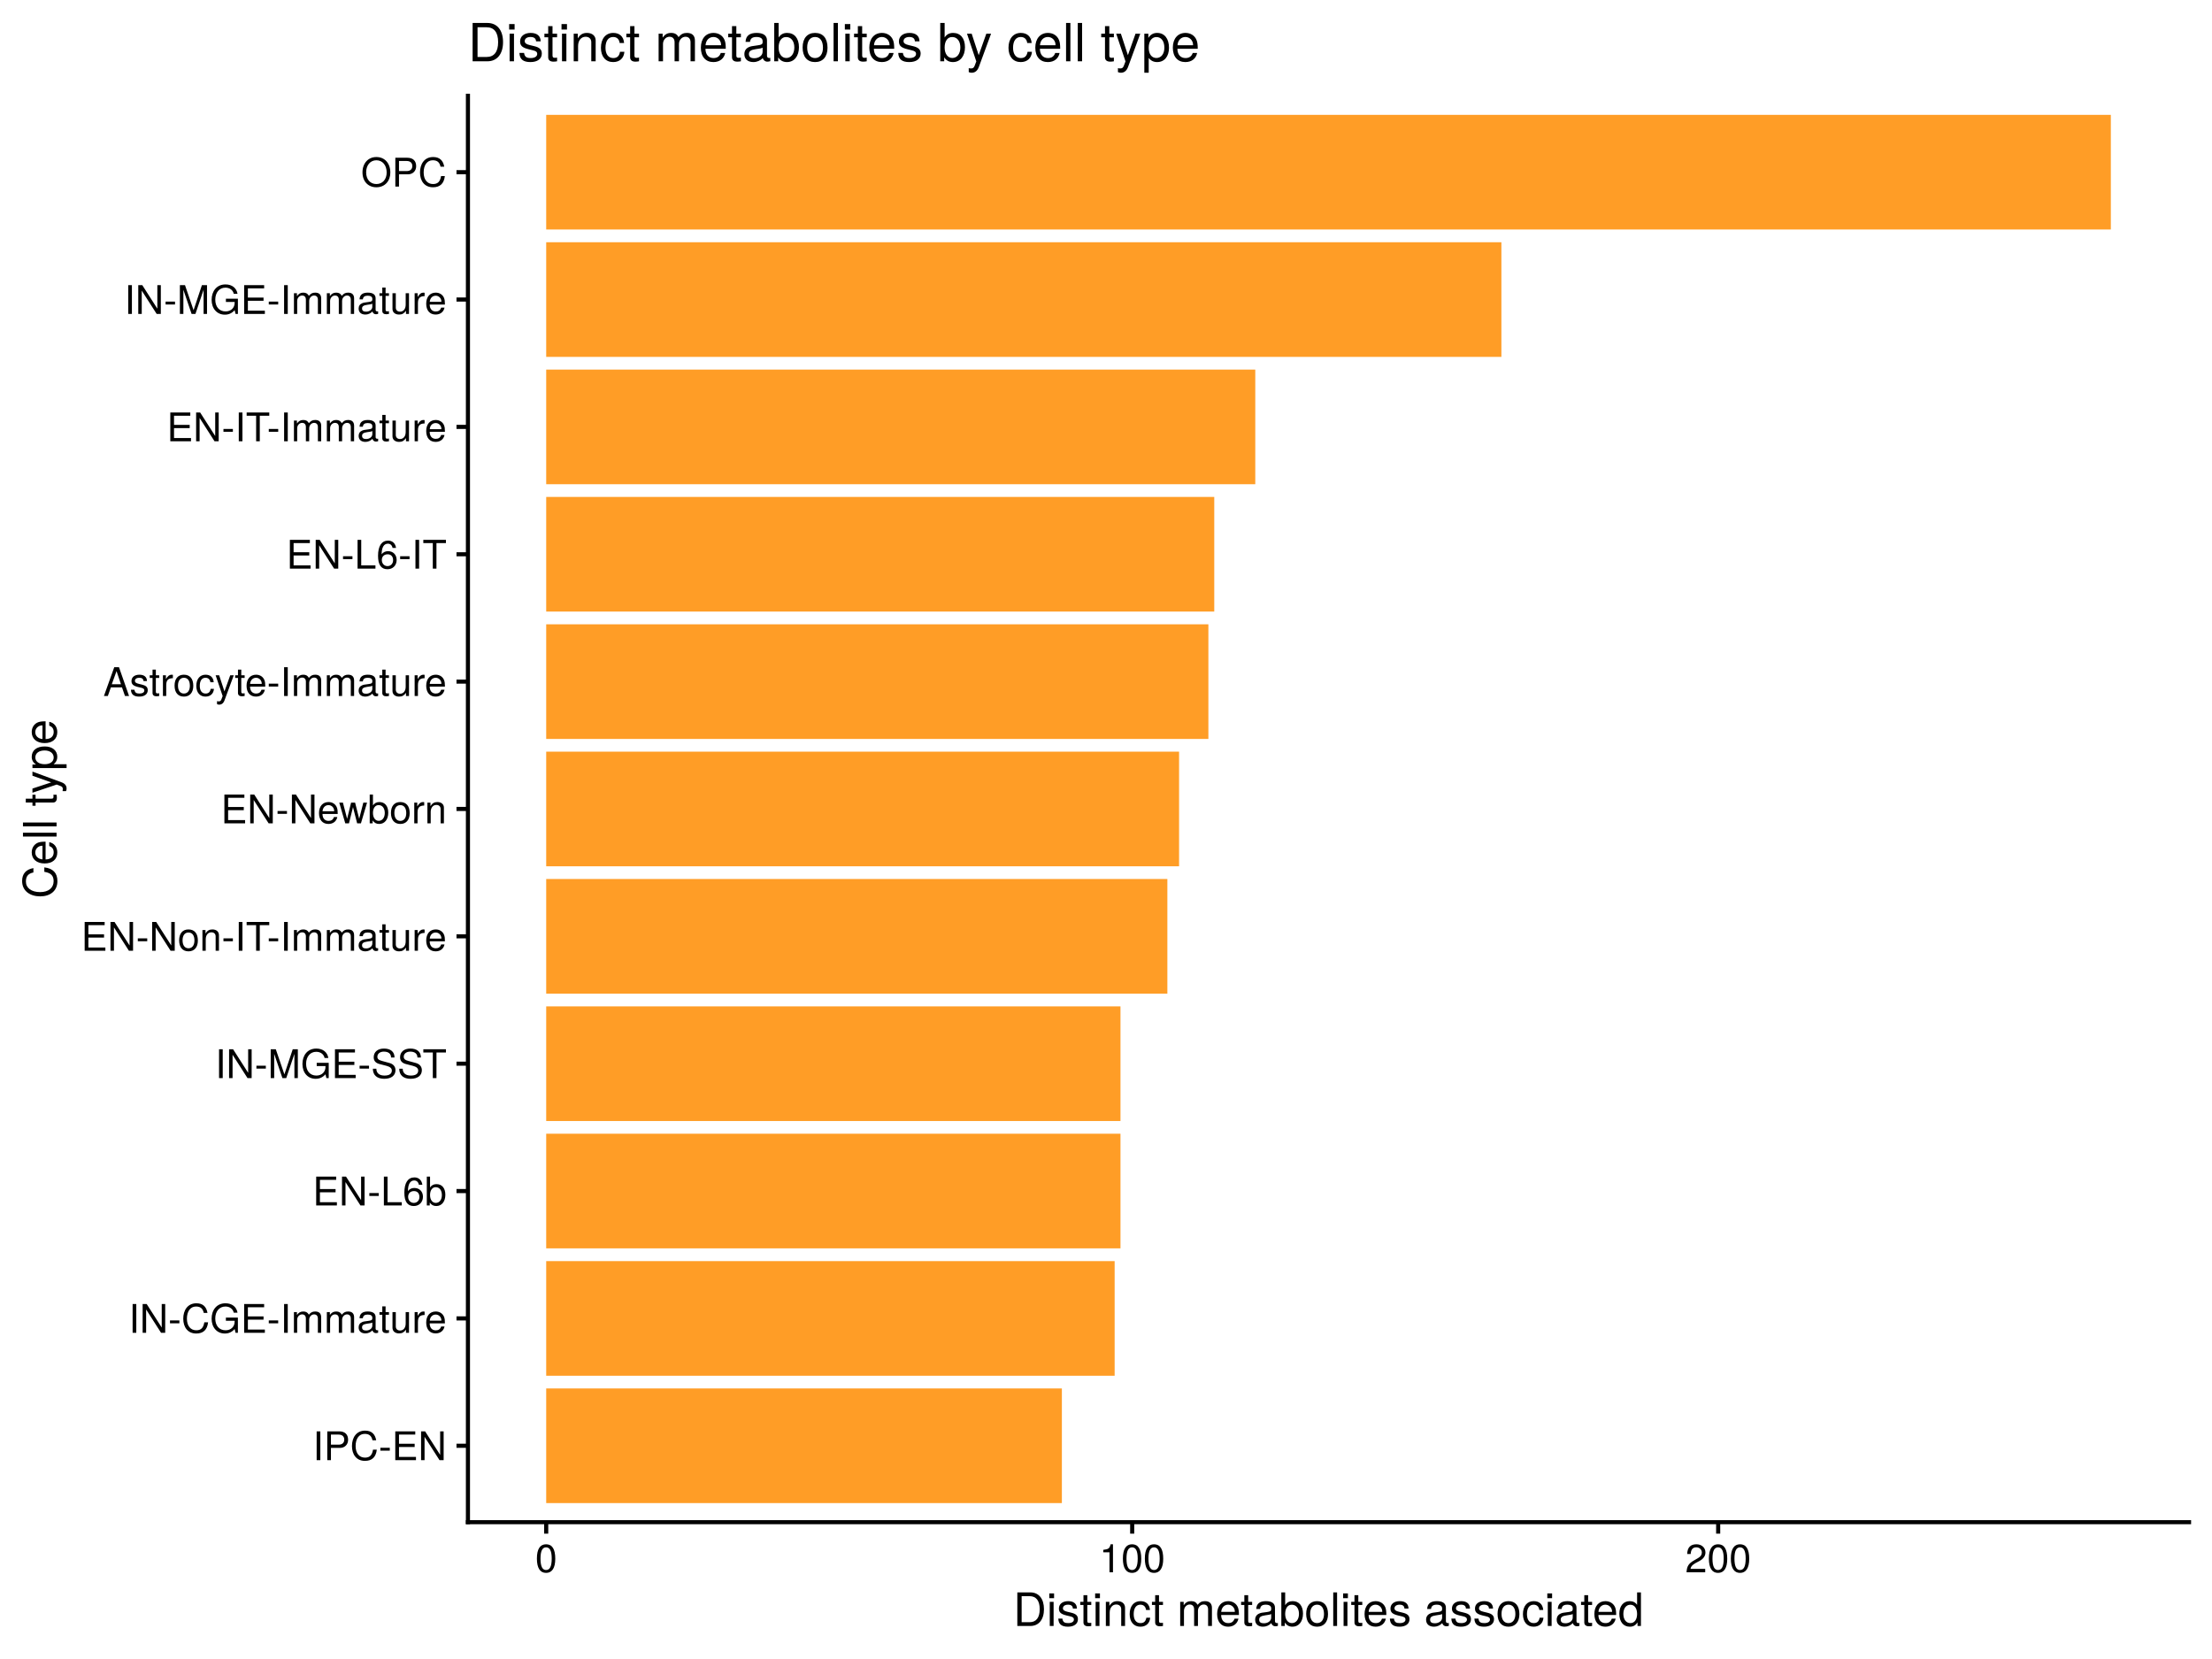
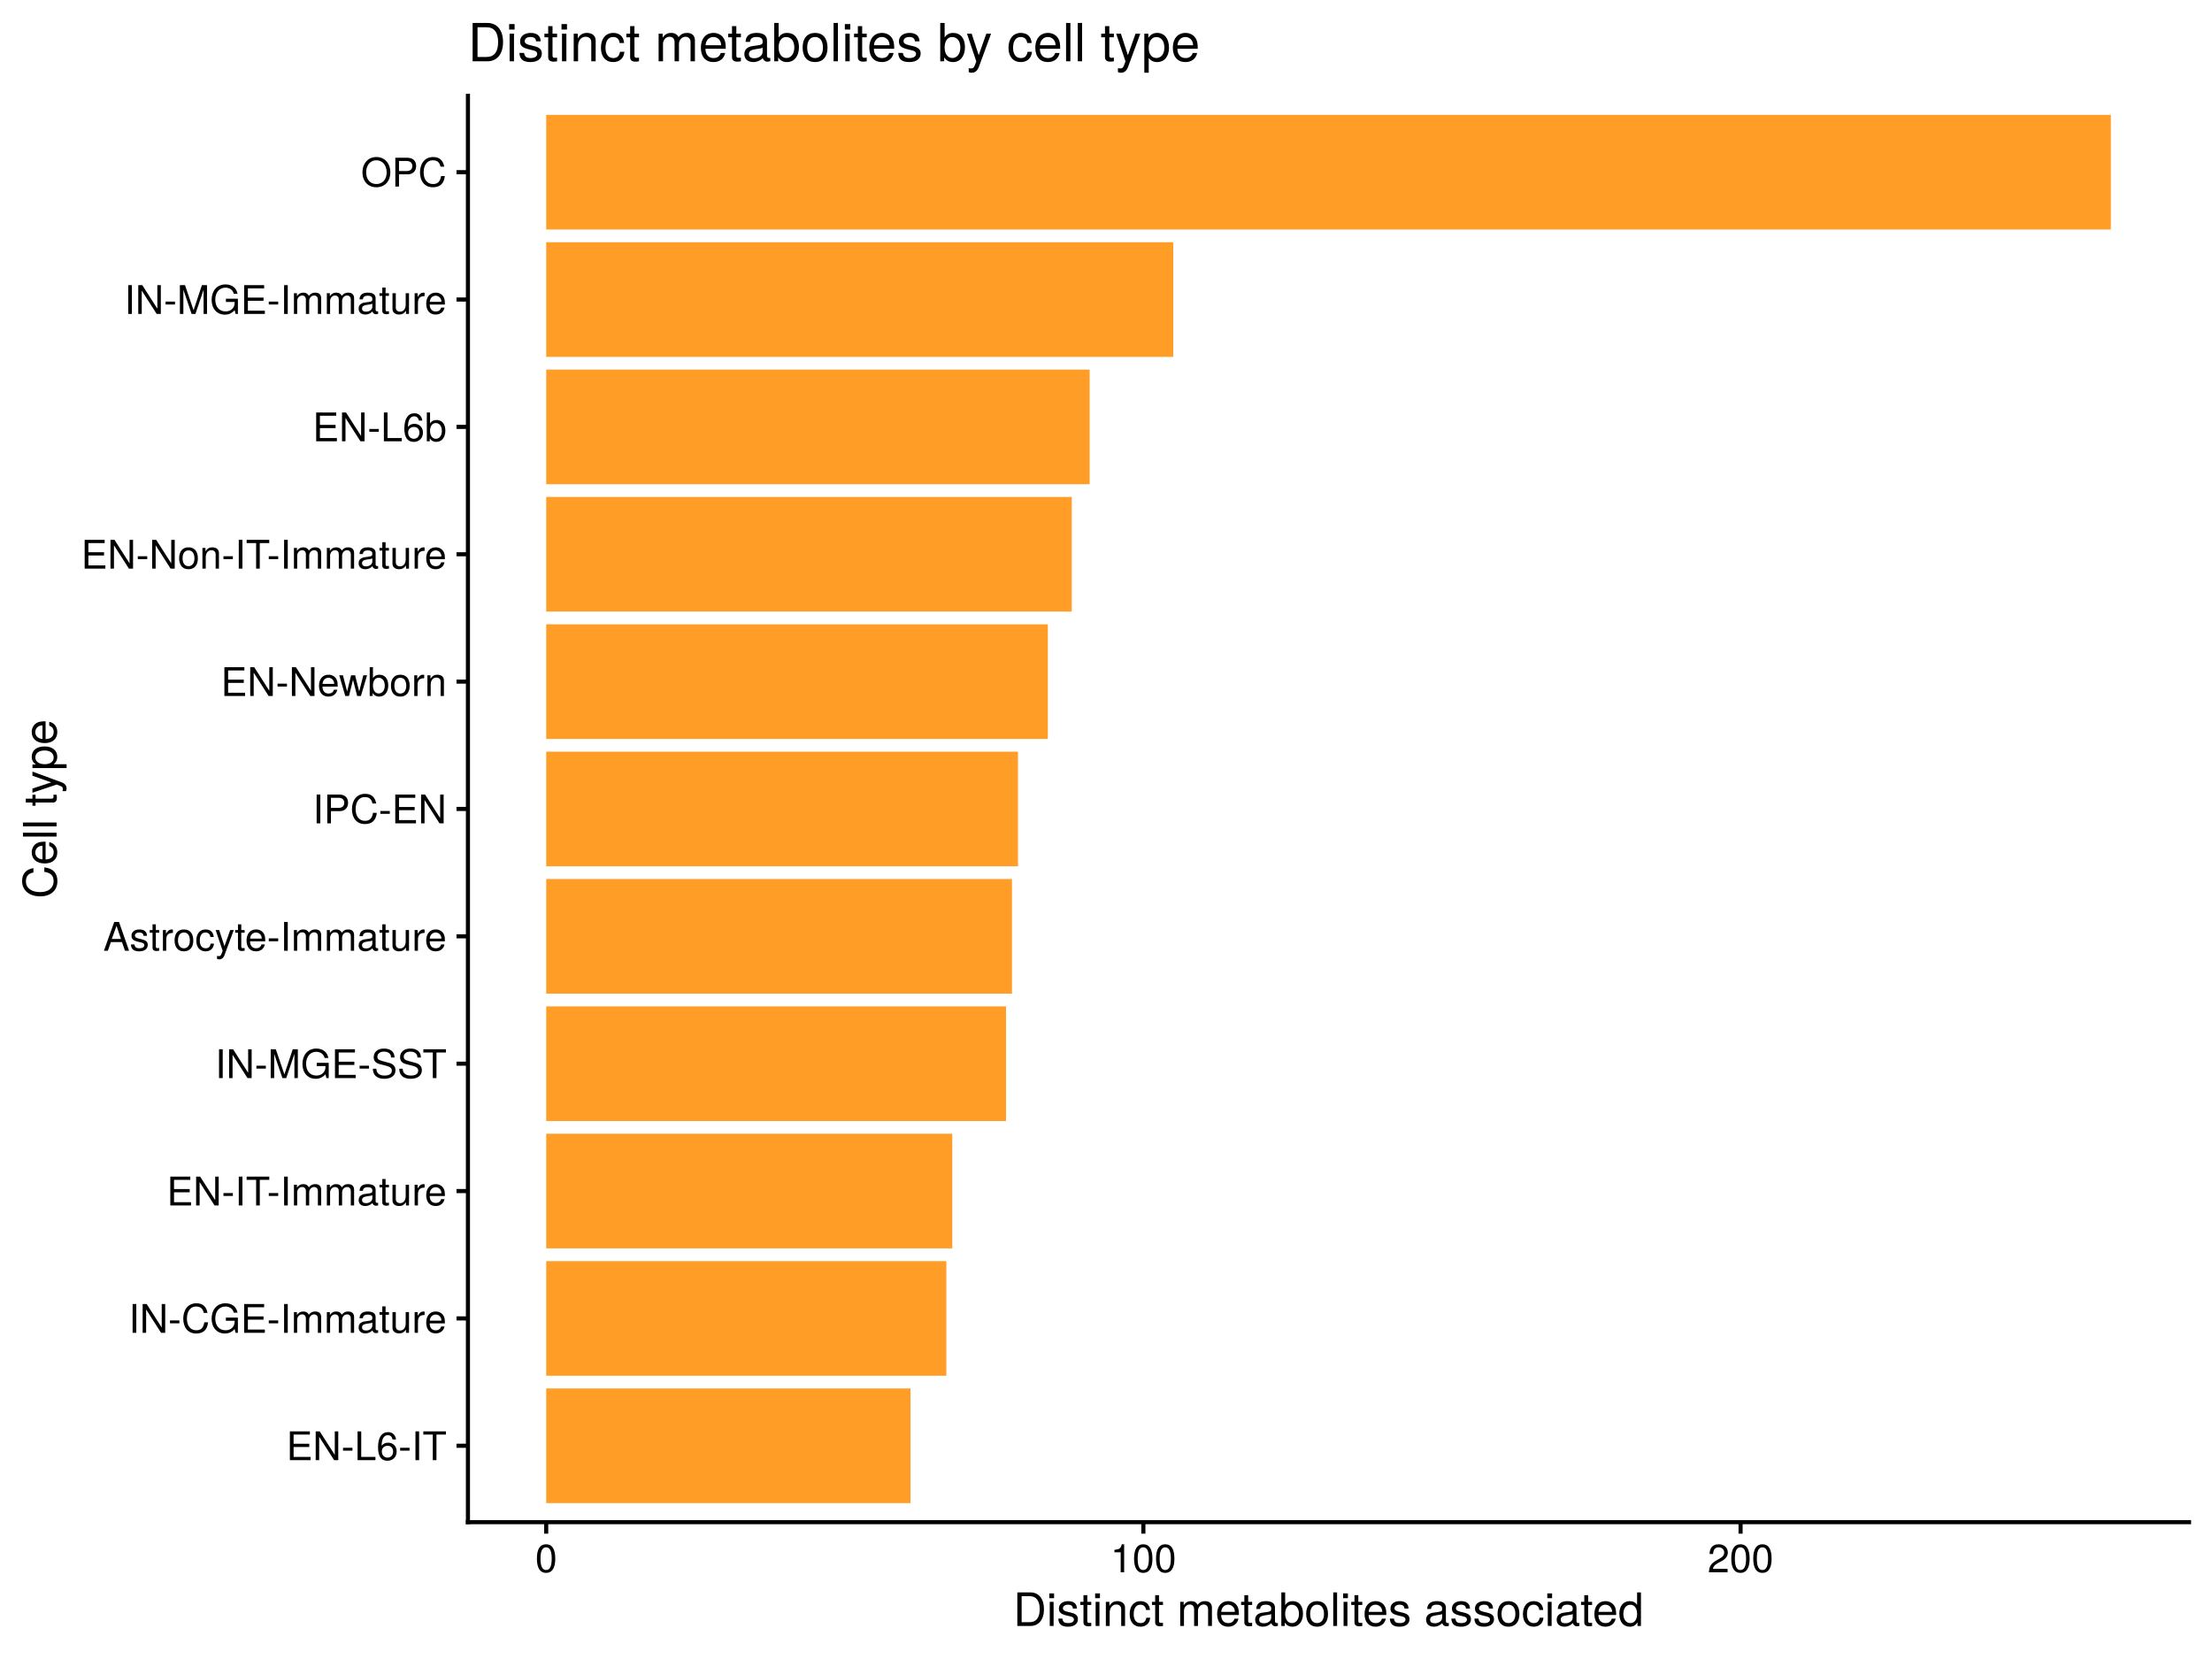
<svg xmlns="http://www.w3.org/2000/svg" class="svglite" width="576.00pt" height="432.00pt" viewBox="0 0 576.00 432.00">
  <defs>
    <style type="text/css">
    .svglite line, .svglite polyline, .svglite polygon, .svglite path, .svglite rect, .svglite circle {
      fill: none;
      stroke: #000000;
      stroke-linecap: round;
      stroke-linejoin: round;
      stroke-miterlimit: 10.00;
    }
    .svglite text {
      white-space: pre;
    }
  </style>
  </defs>
  <rect width="100%" height="100%" style="stroke: none; fill: none;" />
  <defs>
    <clipPath id="cpMC4wMHw1NzYuMDB8MC4wMHw0MzIuMDA=">
      <rect x="0.00" y="0.00" width="576.00" height="432.00" />
    </clipPath>
  </defs>
  <g clip-path="url(#cpMC4wMHw1NzYuMDB8MC4wMHw0MzIuMDA=)">
</g>
  <defs>
    <clipPath id="cpMTIxLjg1fDU3MC4wMnwyNC45NHwzOTYuMzc=">
      <rect x="121.85" y="24.94" width="448.17" height="371.44" />
    </clipPath>
  </defs>
  <g clip-path="url(#cpMTIxLjg1fDU3MC4wMnwyNC45NHwzOTYuMzc=)">
-     <rect x="142.23" y="295.22" width="149.54" height="29.85" style="stroke-width: 1.07; stroke: none; stroke-linecap: butt; stroke-linejoin: miter; fill: #FF8C00; fill-opacity: 0.85;" />
-     <rect x="142.23" y="262.06" width="149.54" height="29.85" style="stroke-width: 1.07; stroke: none; stroke-linecap: butt; stroke-linejoin: miter; fill: #FF8C00; fill-opacity: 0.85;" />
-     <rect x="142.23" y="96.24" width="184.64" height="29.85" style="stroke-width: 1.07; stroke: none; stroke-linecap: butt; stroke-linejoin: miter; fill: #FF8C00; fill-opacity: 0.85;" />
-     <rect x="142.23" y="328.39" width="148.02" height="29.85" style="stroke-width: 1.07; stroke: none; stroke-linecap: butt; stroke-linejoin: miter; fill: #FF8C00; fill-opacity: 0.85;" />
-     <rect x="142.23" y="361.55" width="134.28" height="29.85" style="stroke-width: 1.07; stroke: none; stroke-linecap: butt; stroke-linejoin: miter; fill: #FF8C00; fill-opacity: 0.85;" />
-     <rect x="142.23" y="228.89" width="161.75" height="29.85" style="stroke-width: 1.07; stroke: none; stroke-linecap: butt; stroke-linejoin: miter; fill: #FF8C00; fill-opacity: 0.85;" />
-     <rect x="142.23" y="129.40" width="173.96" height="29.85" style="stroke-width: 1.07; stroke: none; stroke-linecap: butt; stroke-linejoin: miter; fill: #FF8C00; fill-opacity: 0.85;" />
-     <rect x="142.23" y="162.57" width="172.43" height="29.85" style="stroke-width: 1.07; stroke: none; stroke-linecap: butt; stroke-linejoin: miter; fill: #FF8C00; fill-opacity: 0.85;" />
-     <rect x="142.23" y="195.73" width="164.80" height="29.85" style="stroke-width: 1.07; stroke: none; stroke-linecap: butt; stroke-linejoin: miter; fill: #FF8C00; fill-opacity: 0.85;" />
+     <rect x="142.23" y="96.24" width="141.51" height="29.85" style="stroke-width: 1.07; stroke: none; stroke-linecap: butt; stroke-linejoin: miter; fill: #FF8C00; fill-opacity: 0.85;" />
+     <rect x="142.23" y="262.06" width="119.74" height="29.85" style="stroke-width: 1.07; stroke: none; stroke-linecap: butt; stroke-linejoin: miter; fill: #FF8C00; fill-opacity: 0.85;" />
+     <rect x="142.23" y="361.55" width="94.86" height="29.85" style="stroke-width: 1.07; stroke: none; stroke-linecap: butt; stroke-linejoin: miter; fill: #FF8C00; fill-opacity: 0.85;" />
+     <rect x="142.23" y="295.22" width="105.74" height="29.85" style="stroke-width: 1.07; stroke: none; stroke-linecap: butt; stroke-linejoin: miter; fill: #FF8C00; fill-opacity: 0.85;" />
+     <rect x="142.23" y="129.40" width="136.85" height="29.85" style="stroke-width: 1.07; stroke: none; stroke-linecap: butt; stroke-linejoin: miter; fill: #FF8C00; fill-opacity: 0.85;" />
+     <rect x="142.23" y="195.73" width="122.85" height="29.85" style="stroke-width: 1.07; stroke: none; stroke-linecap: butt; stroke-linejoin: miter; fill: #FF8C00; fill-opacity: 0.85;" />
+     <rect x="142.23" y="328.39" width="104.19" height="29.85" style="stroke-width: 1.07; stroke: none; stroke-linecap: butt; stroke-linejoin: miter; fill: #FF8C00; fill-opacity: 0.85;" />
+     <rect x="142.23" y="162.57" width="130.62" height="29.85" style="stroke-width: 1.07; stroke: none; stroke-linecap: butt; stroke-linejoin: miter; fill: #FF8C00; fill-opacity: 0.85;" />
+     <rect x="142.23" y="228.89" width="121.29" height="29.85" style="stroke-width: 1.07; stroke: none; stroke-linecap: butt; stroke-linejoin: miter; fill: #FF8C00; fill-opacity: 0.85;" />
    <rect x="142.23" y="29.91" width="407.43" height="29.85" style="stroke-width: 1.07; stroke: none; stroke-linecap: butt; stroke-linejoin: miter; fill: #FF8C00; fill-opacity: 0.85;" />
-     <rect x="142.23" y="63.08" width="248.73" height="29.85" style="stroke-width: 1.07; stroke: none; stroke-linecap: butt; stroke-linejoin: miter; fill: #FF8C00; fill-opacity: 0.85;" />
+     <rect x="142.23" y="63.08" width="163.28" height="29.85" style="stroke-width: 1.07; stroke: none; stroke-linecap: butt; stroke-linejoin: miter; fill: #FF8C00; fill-opacity: 0.85;" />
  </g>
  <g clip-path="url(#cpMC4wMHw1NzYuMDB8MC4wMHw0MzIuMDA=)">
    <polyline points="121.85,396.37 121.85,24.94 " style="stroke-width: 1.07; stroke-linecap: square;" />
-     <text x="116.30" y="380.22" text-anchor="end" style="font-size: 10.29px; font-weight: 0; font-family: &quot;TeX Gyre Heros&quot;;" textLength="34.84px" lengthAdjust="spacingAndGlyphs">IPC-EN</text>
+     <text x="116.30" y="380.22" text-anchor="end" style="font-size: 10.29px; font-weight: 0; font-family: &quot;TeX Gyre Heros&quot;;" textLength="41.70px" lengthAdjust="spacingAndGlyphs">EN-L6-IT</text>
    <text x="116.30" y="347.06" text-anchor="end" style="font-size: 10.29px; font-weight: 0; font-family: &quot;TeX Gyre Heros&quot;;" textLength="82.83px" lengthAdjust="spacingAndGlyphs">IN-CGE-Immature</text>
-     <text x="116.30" y="313.89" text-anchor="end" style="font-size: 10.29px; font-weight: 0; font-family: &quot;TeX Gyre Heros&quot;;" textLength="34.86px" lengthAdjust="spacingAndGlyphs">EN-L6b</text>
+     <text x="116.30" y="313.89" text-anchor="end" style="font-size: 10.29px; font-weight: 0; font-family: &quot;TeX Gyre Heros&quot;;" textLength="73.68px" lengthAdjust="spacingAndGlyphs">EN-IT-Immature</text>
    <text x="116.30" y="280.73" text-anchor="end" style="font-size: 10.29px; font-weight: 0; font-family: &quot;TeX Gyre Heros&quot;;" textLength="60.54px" lengthAdjust="spacingAndGlyphs">IN-MGE-SST</text>
-     <text x="116.30" y="247.57" text-anchor="end" style="font-size: 10.29px; font-weight: 0; font-family: &quot;TeX Gyre Heros&quot;;" textLength="95.97px" lengthAdjust="spacingAndGlyphs">EN-Non-IT-Immature</text>
-     <text x="116.30" y="214.40" text-anchor="end" style="font-size: 10.29px; font-weight: 0; font-family: &quot;TeX Gyre Heros&quot;;" textLength="58.85px" lengthAdjust="spacingAndGlyphs">EN-Newborn</text>
-     <text x="116.30" y="181.24" text-anchor="end" style="font-size: 10.29px; font-weight: 0; font-family: &quot;TeX Gyre Heros&quot;;" textLength="89.70px" lengthAdjust="spacingAndGlyphs">Astrocyte-Immature</text>
-     <text x="116.30" y="148.07" text-anchor="end" style="font-size: 10.29px; font-weight: 0; font-family: &quot;TeX Gyre Heros&quot;;" textLength="41.70px" lengthAdjust="spacingAndGlyphs">EN-L6-IT</text>
-     <text x="116.30" y="114.91" text-anchor="end" style="font-size: 10.29px; font-weight: 0; font-family: &quot;TeX Gyre Heros&quot;;" textLength="73.68px" lengthAdjust="spacingAndGlyphs">EN-IT-Immature</text>
+     <text x="116.30" y="247.57" text-anchor="end" style="font-size: 10.29px; font-weight: 0; font-family: &quot;TeX Gyre Heros&quot;;" textLength="89.70px" lengthAdjust="spacingAndGlyphs">Astrocyte-Immature</text>
+     <text x="116.30" y="214.40" text-anchor="end" style="font-size: 10.29px; font-weight: 0; font-family: &quot;TeX Gyre Heros&quot;;" textLength="34.84px" lengthAdjust="spacingAndGlyphs">IPC-EN</text>
+     <text x="116.30" y="181.24" text-anchor="end" style="font-size: 10.29px; font-weight: 0; font-family: &quot;TeX Gyre Heros&quot;;" textLength="58.85px" lengthAdjust="spacingAndGlyphs">EN-Newborn</text>
+     <text x="116.30" y="148.07" text-anchor="end" style="font-size: 10.29px; font-weight: 0; font-family: &quot;TeX Gyre Heros&quot;;" textLength="95.97px" lengthAdjust="spacingAndGlyphs">EN-Non-IT-Immature</text>
+     <text x="116.30" y="114.91" text-anchor="end" style="font-size: 10.29px; font-weight: 0; font-family: &quot;TeX Gyre Heros&quot;;" textLength="34.86px" lengthAdjust="spacingAndGlyphs">EN-L6b</text>
    <text x="116.30" y="81.75" text-anchor="end" style="font-size: 10.29px; font-weight: 0; font-family: &quot;TeX Gyre Heros&quot;;" textLength="83.97px" lengthAdjust="spacingAndGlyphs">IN-MGE-Immature</text>
    <text x="116.30" y="48.58" text-anchor="end" style="font-size: 10.29px; font-weight: 0; font-family: &quot;TeX Gyre Heros&quot;;" textLength="22.28px" lengthAdjust="spacingAndGlyphs">OPC</text>
    <polyline points="118.87,376.47 121.85,376.47 " style="stroke-width: 1.07; stroke-linecap: butt;" />
    <polyline points="118.87,343.31 121.85,343.31 " style="stroke-width: 1.07; stroke-linecap: butt;" />
    <polyline points="118.87,310.15 121.85,310.15 " style="stroke-width: 1.07; stroke-linecap: butt;" />
    <polyline points="118.87,276.98 121.85,276.98 " style="stroke-width: 1.07; stroke-linecap: butt;" />
    <polyline points="118.87,243.82 121.85,243.82 " style="stroke-width: 1.07; stroke-linecap: butt;" />
    <polyline points="118.87,210.65 121.85,210.65 " style="stroke-width: 1.07; stroke-linecap: butt;" />
    <polyline points="118.87,177.49 121.85,177.49 " style="stroke-width: 1.07; stroke-linecap: butt;" />
    <polyline points="118.87,144.33 121.85,144.33 " style="stroke-width: 1.07; stroke-linecap: butt;" />
    <polyline points="118.87,111.16 121.85,111.16 " style="stroke-width: 1.07; stroke-linecap: butt;" />
    <polyline points="118.87,78.00 121.85,78.00 " style="stroke-width: 1.07; stroke-linecap: butt;" />
    <polyline points="118.87,44.84 121.85,44.84 " style="stroke-width: 1.07; stroke-linecap: butt;" />
    <polyline points="121.85,396.37 570.02,396.37 " style="stroke-width: 1.07; stroke-linecap: square;" />
    <polyline points="142.23,399.36 142.23,396.37 " style="stroke-width: 1.07; stroke-linecap: butt;" />
-     <polyline points="294.82,399.36 294.82,396.37 " style="stroke-width: 1.07; stroke-linecap: butt;" />
-     <polyline points="447.41,399.36 447.41,396.37 " style="stroke-width: 1.07; stroke-linecap: butt;" />
+     <polyline points="297.73,399.36 297.73,396.37 " style="stroke-width: 1.07; stroke-linecap: butt;" />
+     <polyline points="453.24,399.36 453.24,396.37 " style="stroke-width: 1.07; stroke-linecap: butt;" />
    <text x="142.23" y="409.42" text-anchor="middle" style="font-size: 10.29px; font-weight: 0; font-family: &quot;TeX Gyre Heros&quot;;" textLength="5.72px" lengthAdjust="spacingAndGlyphs">0</text>
-     <text x="294.82" y="409.42" text-anchor="middle" style="font-size: 10.29px; font-weight: 0; font-family: &quot;TeX Gyre Heros&quot;;" textLength="17.15px" lengthAdjust="spacingAndGlyphs">100</text>
-     <text x="447.41" y="409.42" text-anchor="middle" style="font-size: 10.29px; font-weight: 0; font-family: &quot;TeX Gyre Heros&quot;;" textLength="17.15px" lengthAdjust="spacingAndGlyphs">200</text>
+     <text x="297.73" y="409.42" text-anchor="middle" style="font-size: 10.29px; font-weight: 0; font-family: &quot;TeX Gyre Heros&quot;;" textLength="17.15px" lengthAdjust="spacingAndGlyphs">100</text>
+     <text x="453.24" y="409.42" text-anchor="middle" style="font-size: 10.29px; font-weight: 0; font-family: &quot;TeX Gyre Heros&quot;;" textLength="17.15px" lengthAdjust="spacingAndGlyphs">200</text>
    <text x="345.94" y="423.40" text-anchor="middle" style="font-size: 12.00px; font-weight: 0; font-family: &quot;TeX Gyre Heros&quot;;" textLength="164.71px" lengthAdjust="spacingAndGlyphs">Distinct metabolites associated</text>
    <text transform="translate(14.73,210.65) rotate(-90)" text-anchor="middle" style="font-size: 12.00px; font-weight: 0; font-family: &quot;TeX Gyre Heros&quot;;" textLength="46.68px" lengthAdjust="spacingAndGlyphs">Cell type</text>
    <text x="121.85" y="15.96" style="font-size: 13.71px; font-weight: 0; font-family: &quot;TeX Gyre Heros&quot;;" textLength="208.65px" lengthAdjust="spacingAndGlyphs">Distinct metabolites by cell type</text>
  </g>
</svg>
